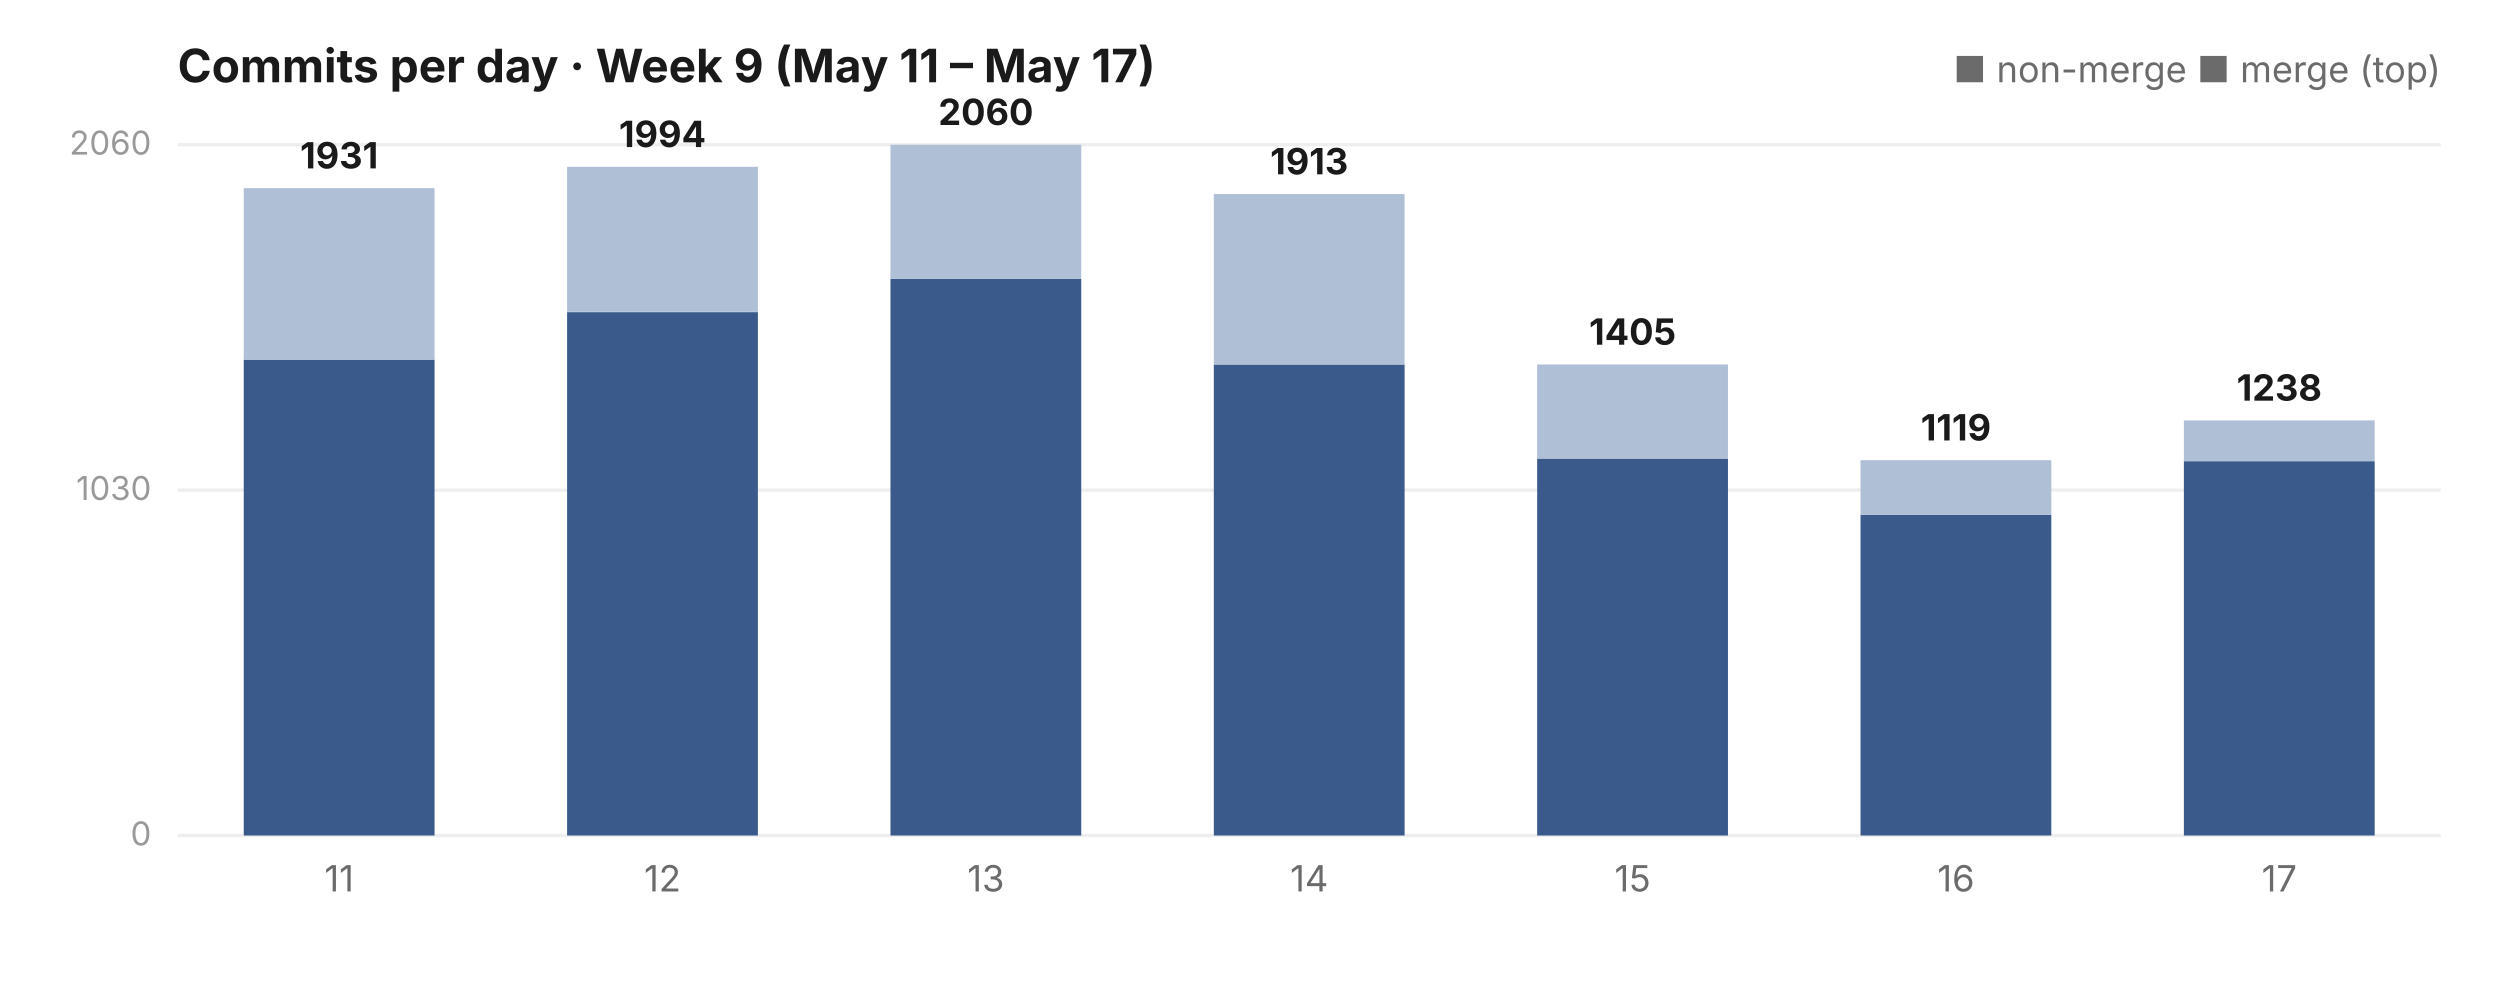
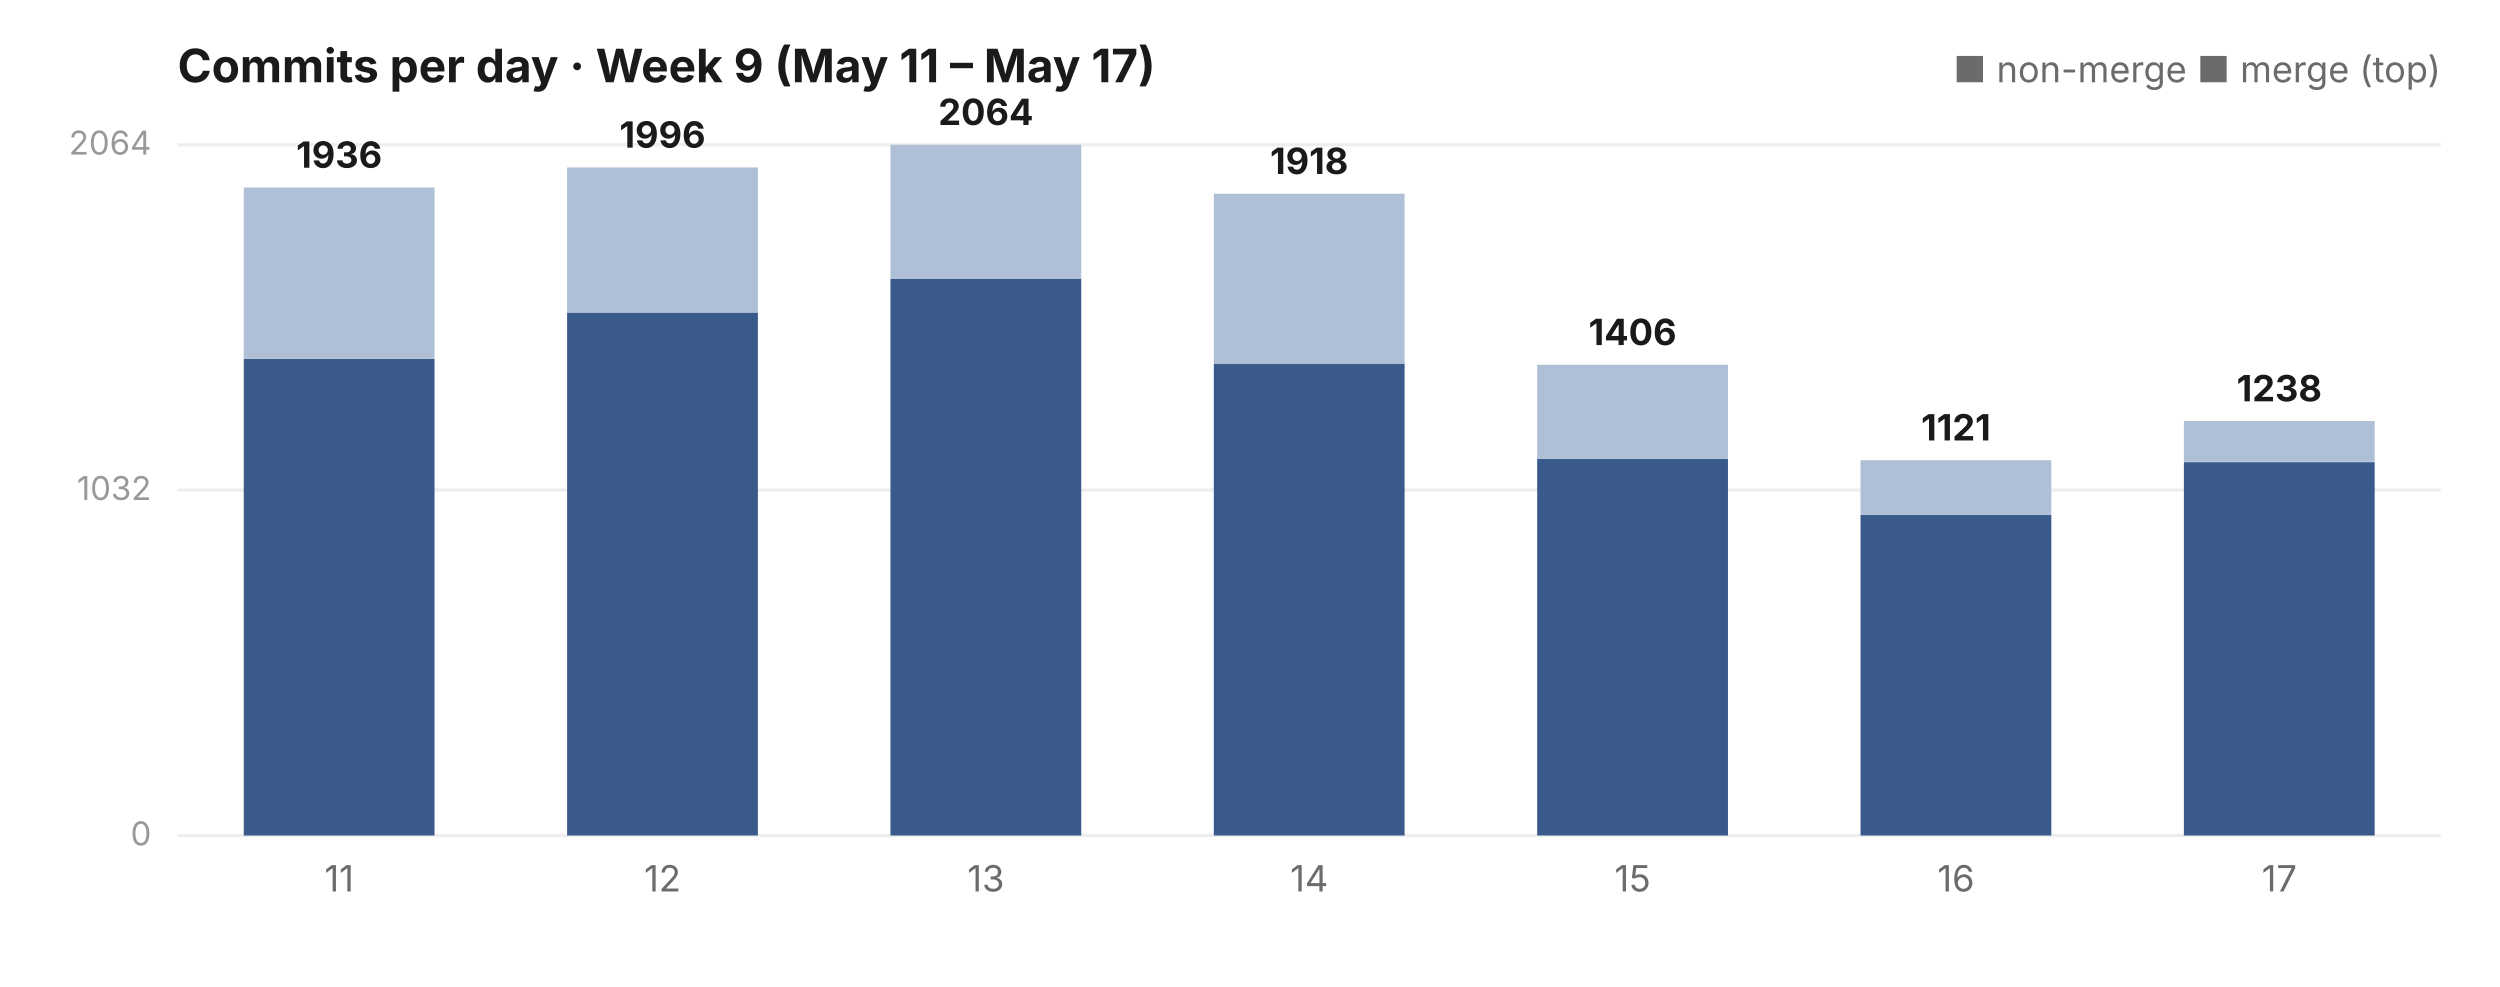
<svg xmlns="http://www.w3.org/2000/svg" viewBox="0 0 760 300" width="100%" style="font-family:-apple-system,Segoe UI,sans-serif;background:#fff;border:1px solid #e7e7e4;border-radius:8px">
  <text x="54" y="25" font-size="14" font-weight="700" fill="#1a1a1a">Commits per day · Week 9 (May 11 – May 17)</text>
  <text x="742" y="25" font-size="11" fill="#6b6b6b" text-anchor="end">■ non-merge ■ merge (top)</text>
  <line x1="54" y1="254.0" x2="742" y2="254.0" stroke="#eee" />
  <text x="46" y="257.0" font-size="10" fill="#999" text-anchor="end">0</text>
  <line x1="54" y1="149.0" x2="742" y2="149.0" stroke="#eee" />
-   <text x="46" y="152.0" font-size="10" fill="#999" text-anchor="end">1030</text>
+   <text x="46" y="152.0" font-size="10" fill="#999" text-anchor="end">1032</text>
  <line x1="54" y1="44.0" x2="742" y2="44.0" stroke="#eee" />
-   <text x="46" y="47.0" font-size="10" fill="#999" text-anchor="end">2060</text>
-   <rect x="74.1" y="109.3" width="58.0" height="144.7" fill="#3a5a8c" />
-   <rect x="74.1" y="57.2" width="58.0" height="52.2" fill="#aebfd6" />
+   <text x="46" y="47.0" font-size="10" fill="#999" text-anchor="end">2064</text>
+   <rect x="74.1" y="109.1" width="58.0" height="144.9" fill="#3a5a8c" />
+   <rect x="74.1" y="57.0" width="58.0" height="52.1" fill="#aebfd6" />
  <text x="103.1" y="271.0" font-size="11" fill="#6b6b6b" text-anchor="middle">11</text>
-   <text x="103.1" y="51.2" font-size="11" fill="#1a1a1a" text-anchor="middle" font-weight="700">1931</text>
-   <rect x="172.4" y="94.9" width="58.0" height="159.1" fill="#3a5a8c" />
-   <rect x="172.4" y="50.7" width="58.0" height="44.1" fill="#aebfd6" />
+   <text x="103.1" y="51.0" font-size="11" fill="#1a1a1a" text-anchor="middle" font-weight="700">1936</text>
+   <rect x="172.4" y="95.0" width="58.0" height="159.0" fill="#3a5a8c" />
+   <rect x="172.4" y="50.9" width="58.0" height="44.1" fill="#aebfd6" />
  <text x="201.4" y="271.0" font-size="11" fill="#6b6b6b" text-anchor="middle">12</text>
-   <text x="201.4" y="44.7" font-size="11" fill="#1a1a1a" text-anchor="middle" font-weight="700">1994</text>
-   <rect x="270.7" y="84.8" width="58.0" height="169.2" fill="#3a5a8c" />
-   <rect x="270.7" y="44.0" width="58.0" height="40.8" fill="#aebfd6" />
+   <text x="201.4" y="44.9" font-size="11" fill="#1a1a1a" text-anchor="middle" font-weight="700">1996</text>
+   <rect x="270.7" y="84.7" width="58.0" height="169.3" fill="#3a5a8c" />
+   <rect x="270.7" y="44.0" width="58.0" height="40.7" fill="#aebfd6" />
  <text x="299.7" y="271.0" font-size="11" fill="#6b6b6b" text-anchor="middle">13</text>
-   <text x="299.7" y="38.0" font-size="11" fill="#1a1a1a" text-anchor="middle" font-weight="700">2060</text>
-   <rect x="369.0" y="110.8" width="58.0" height="143.2" fill="#3a5a8c" />
-   <rect x="369.0" y="59.0" width="58.0" height="51.8" fill="#aebfd6" />
+   <text x="299.7" y="38.0" font-size="11" fill="#1a1a1a" text-anchor="middle" font-weight="700">2064</text>
+   <rect x="369.0" y="110.5" width="58.0" height="143.5" fill="#3a5a8c" />
+   <rect x="369.0" y="58.9" width="58.0" height="51.7" fill="#aebfd6" />
  <text x="398.0" y="271.0" font-size="11" fill="#6b6b6b" text-anchor="middle">14</text>
-   <text x="398.0" y="53.0" font-size="11" fill="#1a1a1a" text-anchor="middle" font-weight="700">1913</text>
-   <rect x="467.3" y="139.4" width="58.0" height="114.6" fill="#3a5a8c" />
-   <rect x="467.3" y="110.8" width="58.0" height="28.6" fill="#aebfd6" />
+   <text x="398.0" y="52.9" font-size="11" fill="#1a1a1a" text-anchor="middle" font-weight="700">1918</text>
+   <rect x="467.3" y="139.5" width="58.0" height="114.5" fill="#3a5a8c" />
+   <rect x="467.3" y="110.9" width="58.0" height="28.6" fill="#aebfd6" />
  <text x="496.3" y="271.0" font-size="11" fill="#6b6b6b" text-anchor="middle">15</text>
-   <text x="496.3" y="104.8" font-size="11" fill="#1a1a1a" text-anchor="middle" font-weight="700">1405</text>
+   <text x="496.3" y="104.9" font-size="11" fill="#1a1a1a" text-anchor="middle" font-weight="700">1406</text>
  <rect x="565.6" y="156.5" width="58.0" height="97.5" fill="#3a5a8c" />
  <rect x="565.6" y="139.9" width="58.0" height="16.6" fill="#aebfd6" />
  <text x="594.6" y="271.0" font-size="11" fill="#6b6b6b" text-anchor="middle">16</text>
-   <text x="594.6" y="133.9" font-size="11" fill="#1a1a1a" text-anchor="middle" font-weight="700">1119</text>
-   <rect x="663.9" y="140.2" width="58.0" height="113.8" fill="#3a5a8c" />
-   <rect x="663.9" y="127.8" width="58.0" height="12.4" fill="#aebfd6" />
+   <text x="594.6" y="133.9" font-size="11" fill="#1a1a1a" text-anchor="middle" font-weight="700">1121</text>
+   <rect x="663.9" y="140.5" width="58.0" height="113.5" fill="#3a5a8c" />
+   <rect x="663.9" y="128.0" width="58.0" height="12.4" fill="#aebfd6" />
  <text x="692.9" y="271.0" font-size="11" fill="#6b6b6b" text-anchor="middle">17</text>
-   <text x="692.9" y="121.8" font-size="11" fill="#1a1a1a" text-anchor="middle" font-weight="700">1238</text>
+   <text x="692.9" y="122.0" font-size="11" fill="#1a1a1a" text-anchor="middle" font-weight="700">1238</text>
</svg>
